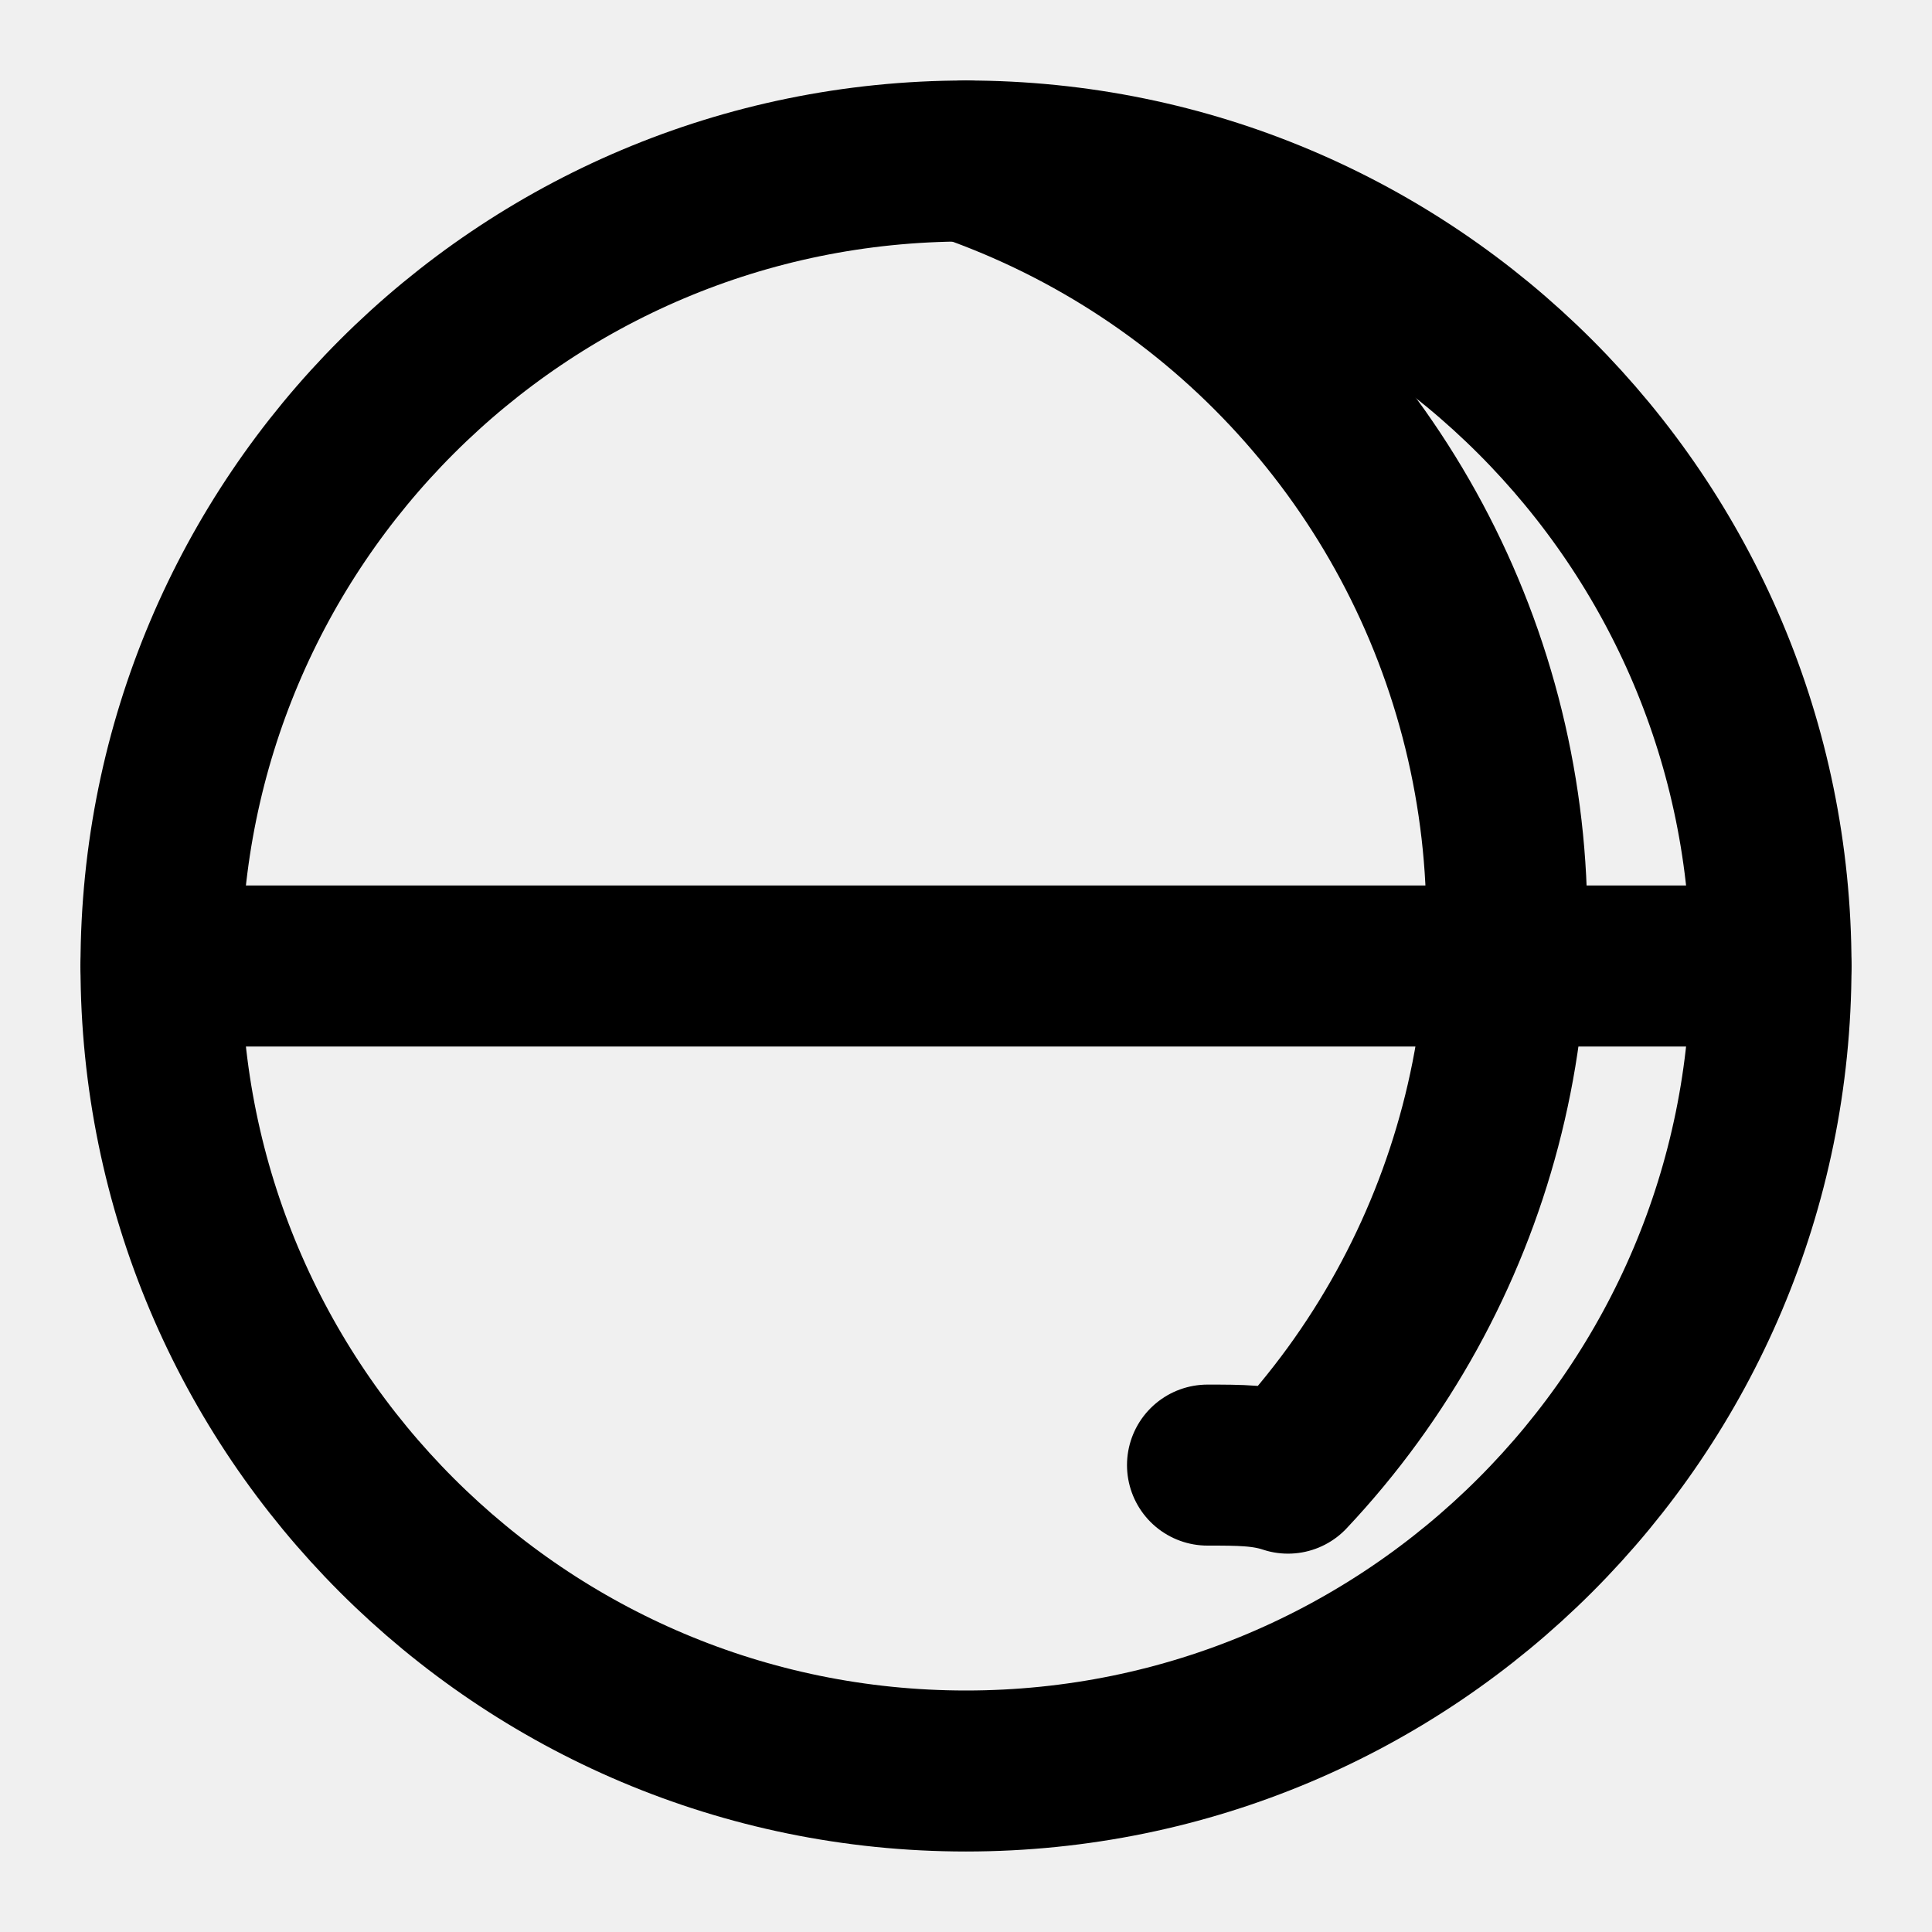
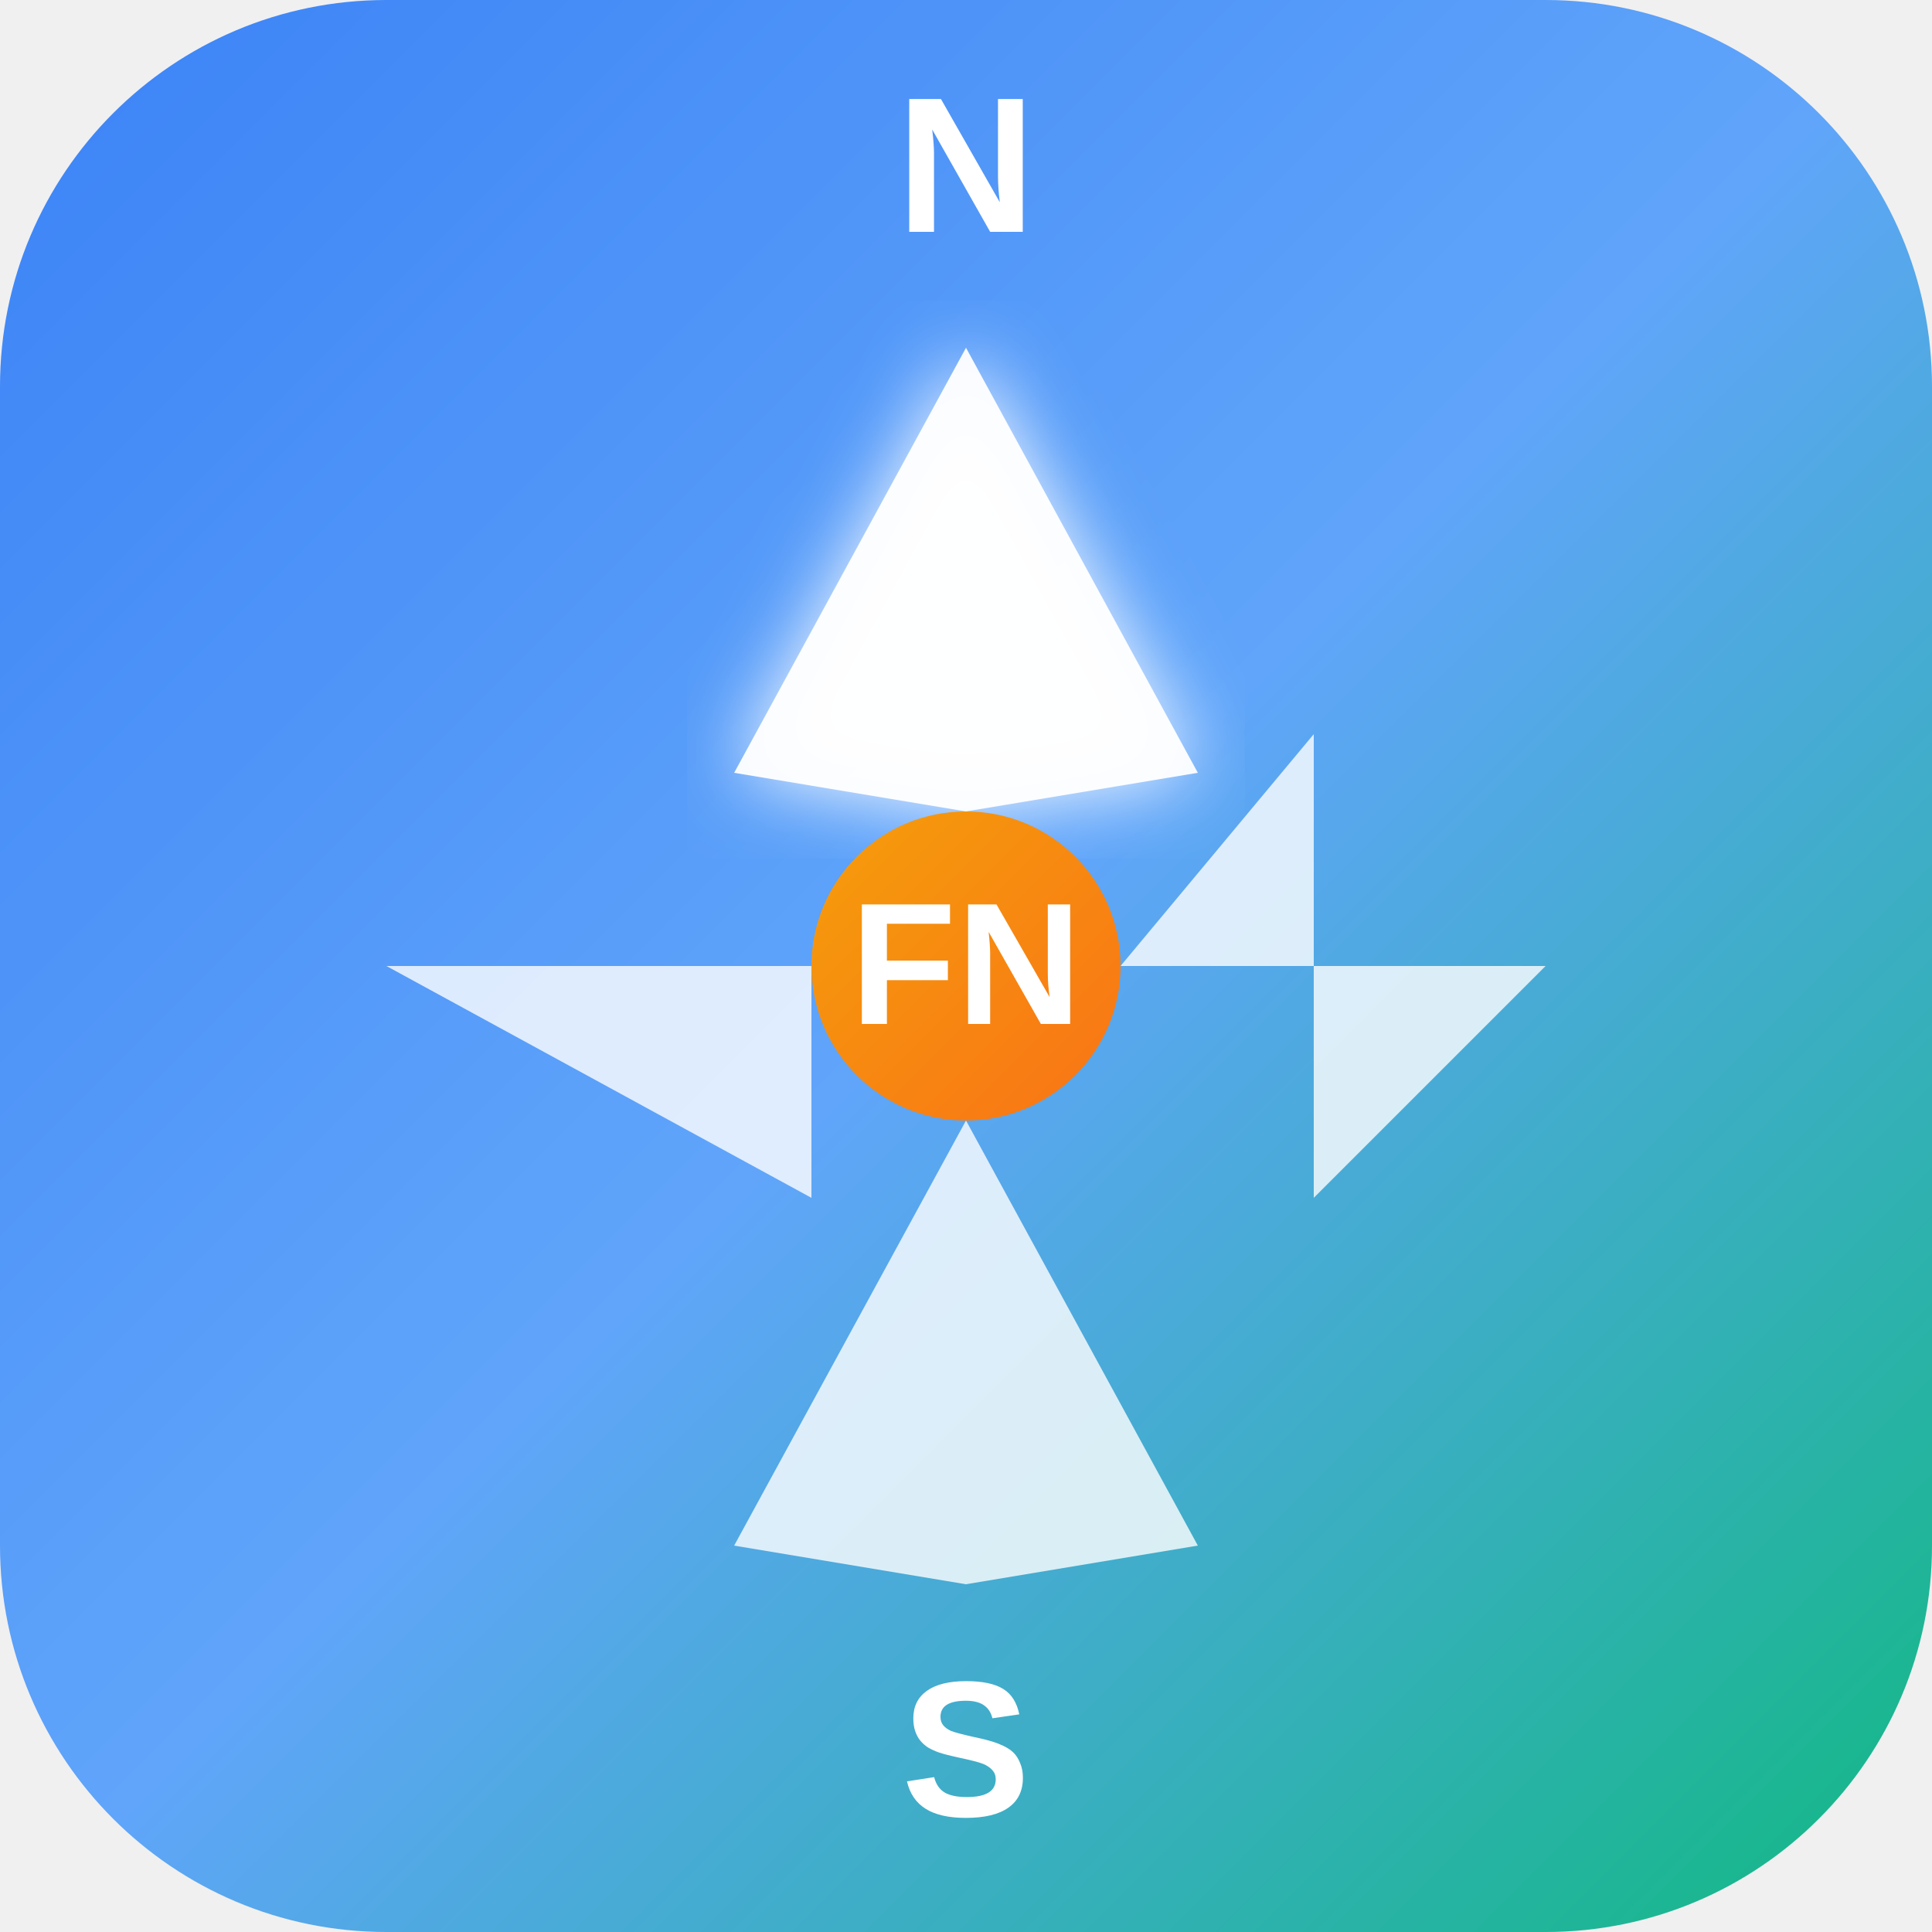
- <svg xmlns="http://www.w3.org/2000/svg" width="32" height="32" viewBox="0 0 24 24" fill="none" stroke="currentColor" stroke-width="2" stroke-linecap="round" stroke-linejoin="round">
-   <circle cx="12" cy="12" r="10" />
-   <line x1="2" y1="12" x2="22" y2="12" />
-   <path d="M12 2a10 10 0 0 1 4 16.3c-.3-.1-.6-.1-1-.1" />
+ <svg xmlns="http://www.w3.org/2000/svg" viewBox="0 0 100 100" width="100" height="100">
+   <defs>
+     <linearGradient id="bgGrad" x1="0%" y1="0%" x2="100%" y2="100%">
+       <stop offset="0%" stop-color="#3B82F6" />
+       <stop offset="50%" stop-color="#60A5FA" />
+       <stop offset="100%" stop-color="#10B981" />
+     </linearGradient>
+     <linearGradient id="centerGrad" x1="0%" y1="0%" x2="100%" y2="100%">
+       <stop offset="0%" stop-color="#F59E0B" />
+       <stop offset="100%" stop-color="#F97316" />
+     </linearGradient>
+     <filter id="glow">
+       <feGaussianBlur stdDeviation="2" result="coloredBlur" />
+       <feMerge>
+         <feMergeNode in="coloredBlur" />
+         <feMergeNode in="SourceGraphic" />
+       </feMerge>
+     </filter>
+   </defs>
+   <rect width="100" height="100" rx="20" fill="url(#bgGrad)" />
+   <polygon points="50,18 62,40 50,42 38,40" fill="white" fill-opacity="0.95" filter="url(#glow)" />
+   <polygon points="58,50 80,50 68,62 68,38" fill="white" fill-opacity="0.8" />
+   <polygon points="50,58 62,80 50,82 38,80" fill="white" fill-opacity="0.8" />
+   <polygon points="42,38 42,62 20,50 42,50" fill="white" fill-opacity="0.8" />
+   <circle cx="50" cy="50" r="8" fill="url(#centerGrad)" />
+   <text x="50" y="12" text-anchor="middle" font-family="Arial, sans-serif" font-size="10" font-weight="bold" fill="white">N</text>
+   <text x="50" y="94" text-anchor="middle" font-family="Arial, sans-serif" font-size="10" font-weight="bold" fill="white">S</text>
+   <text x="50" y="53" text-anchor="middle" font-family="Arial, sans-serif" font-size="9" font-weight="bold" fill="white">FN</text>
</svg>
